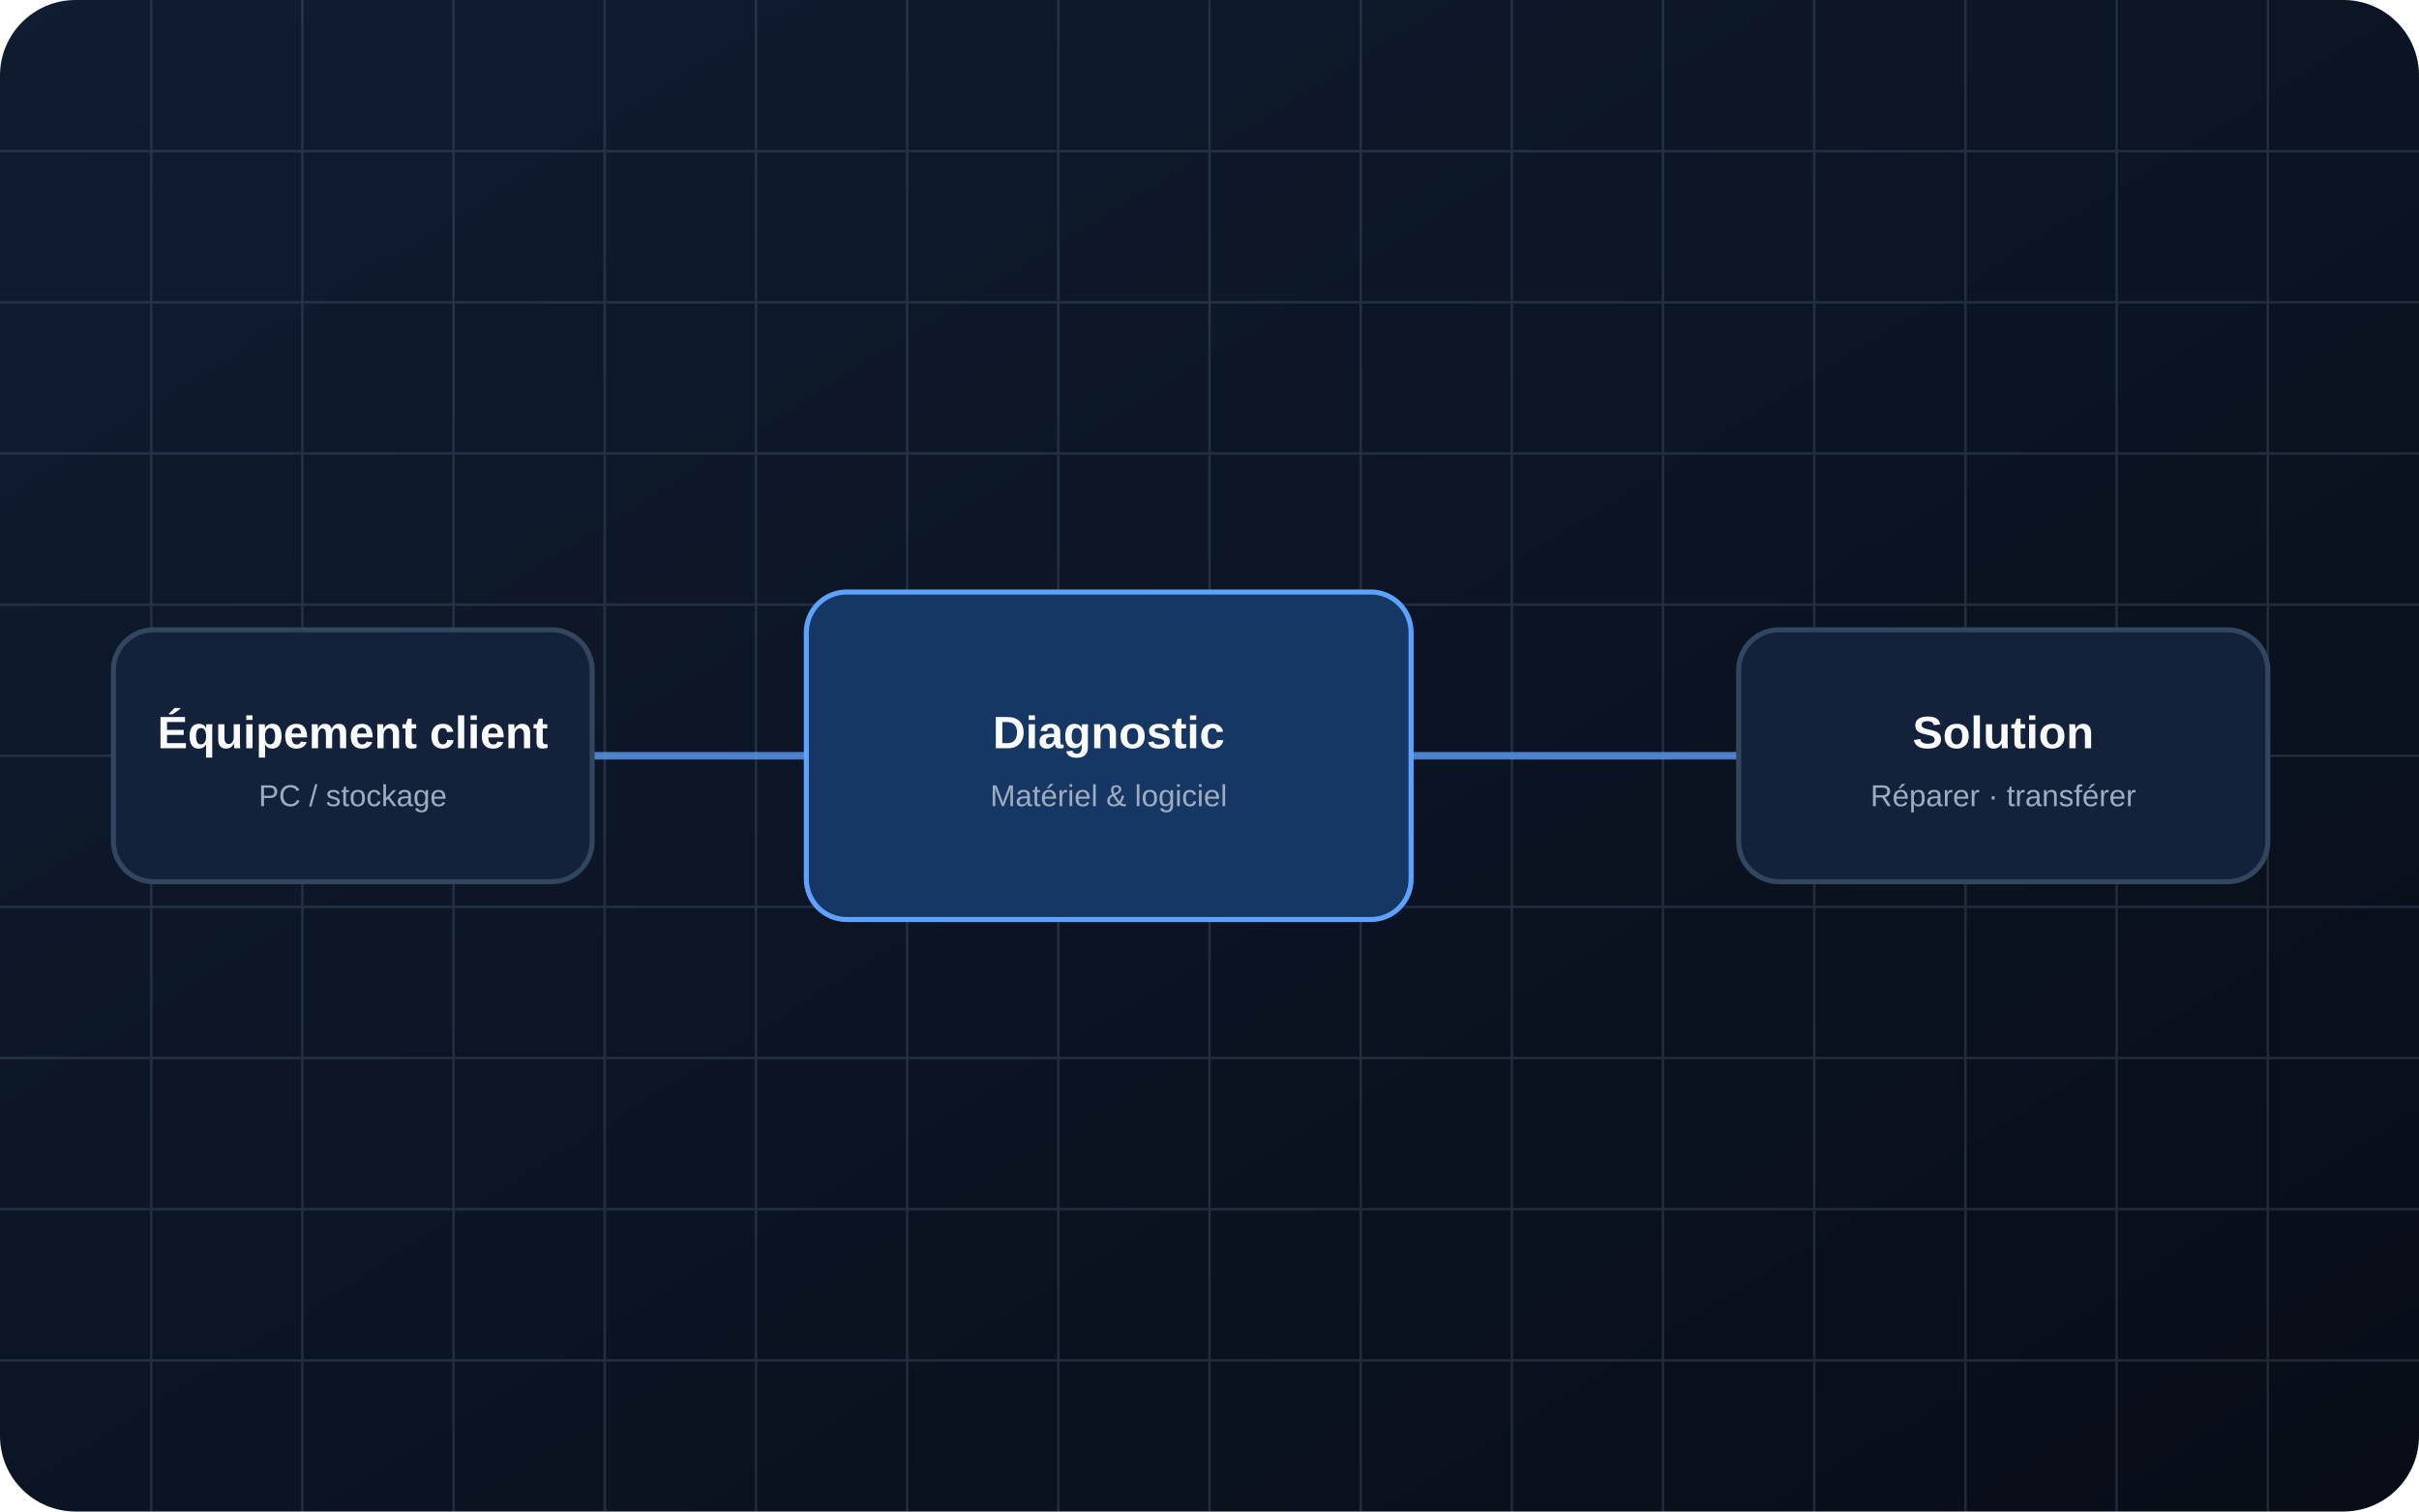
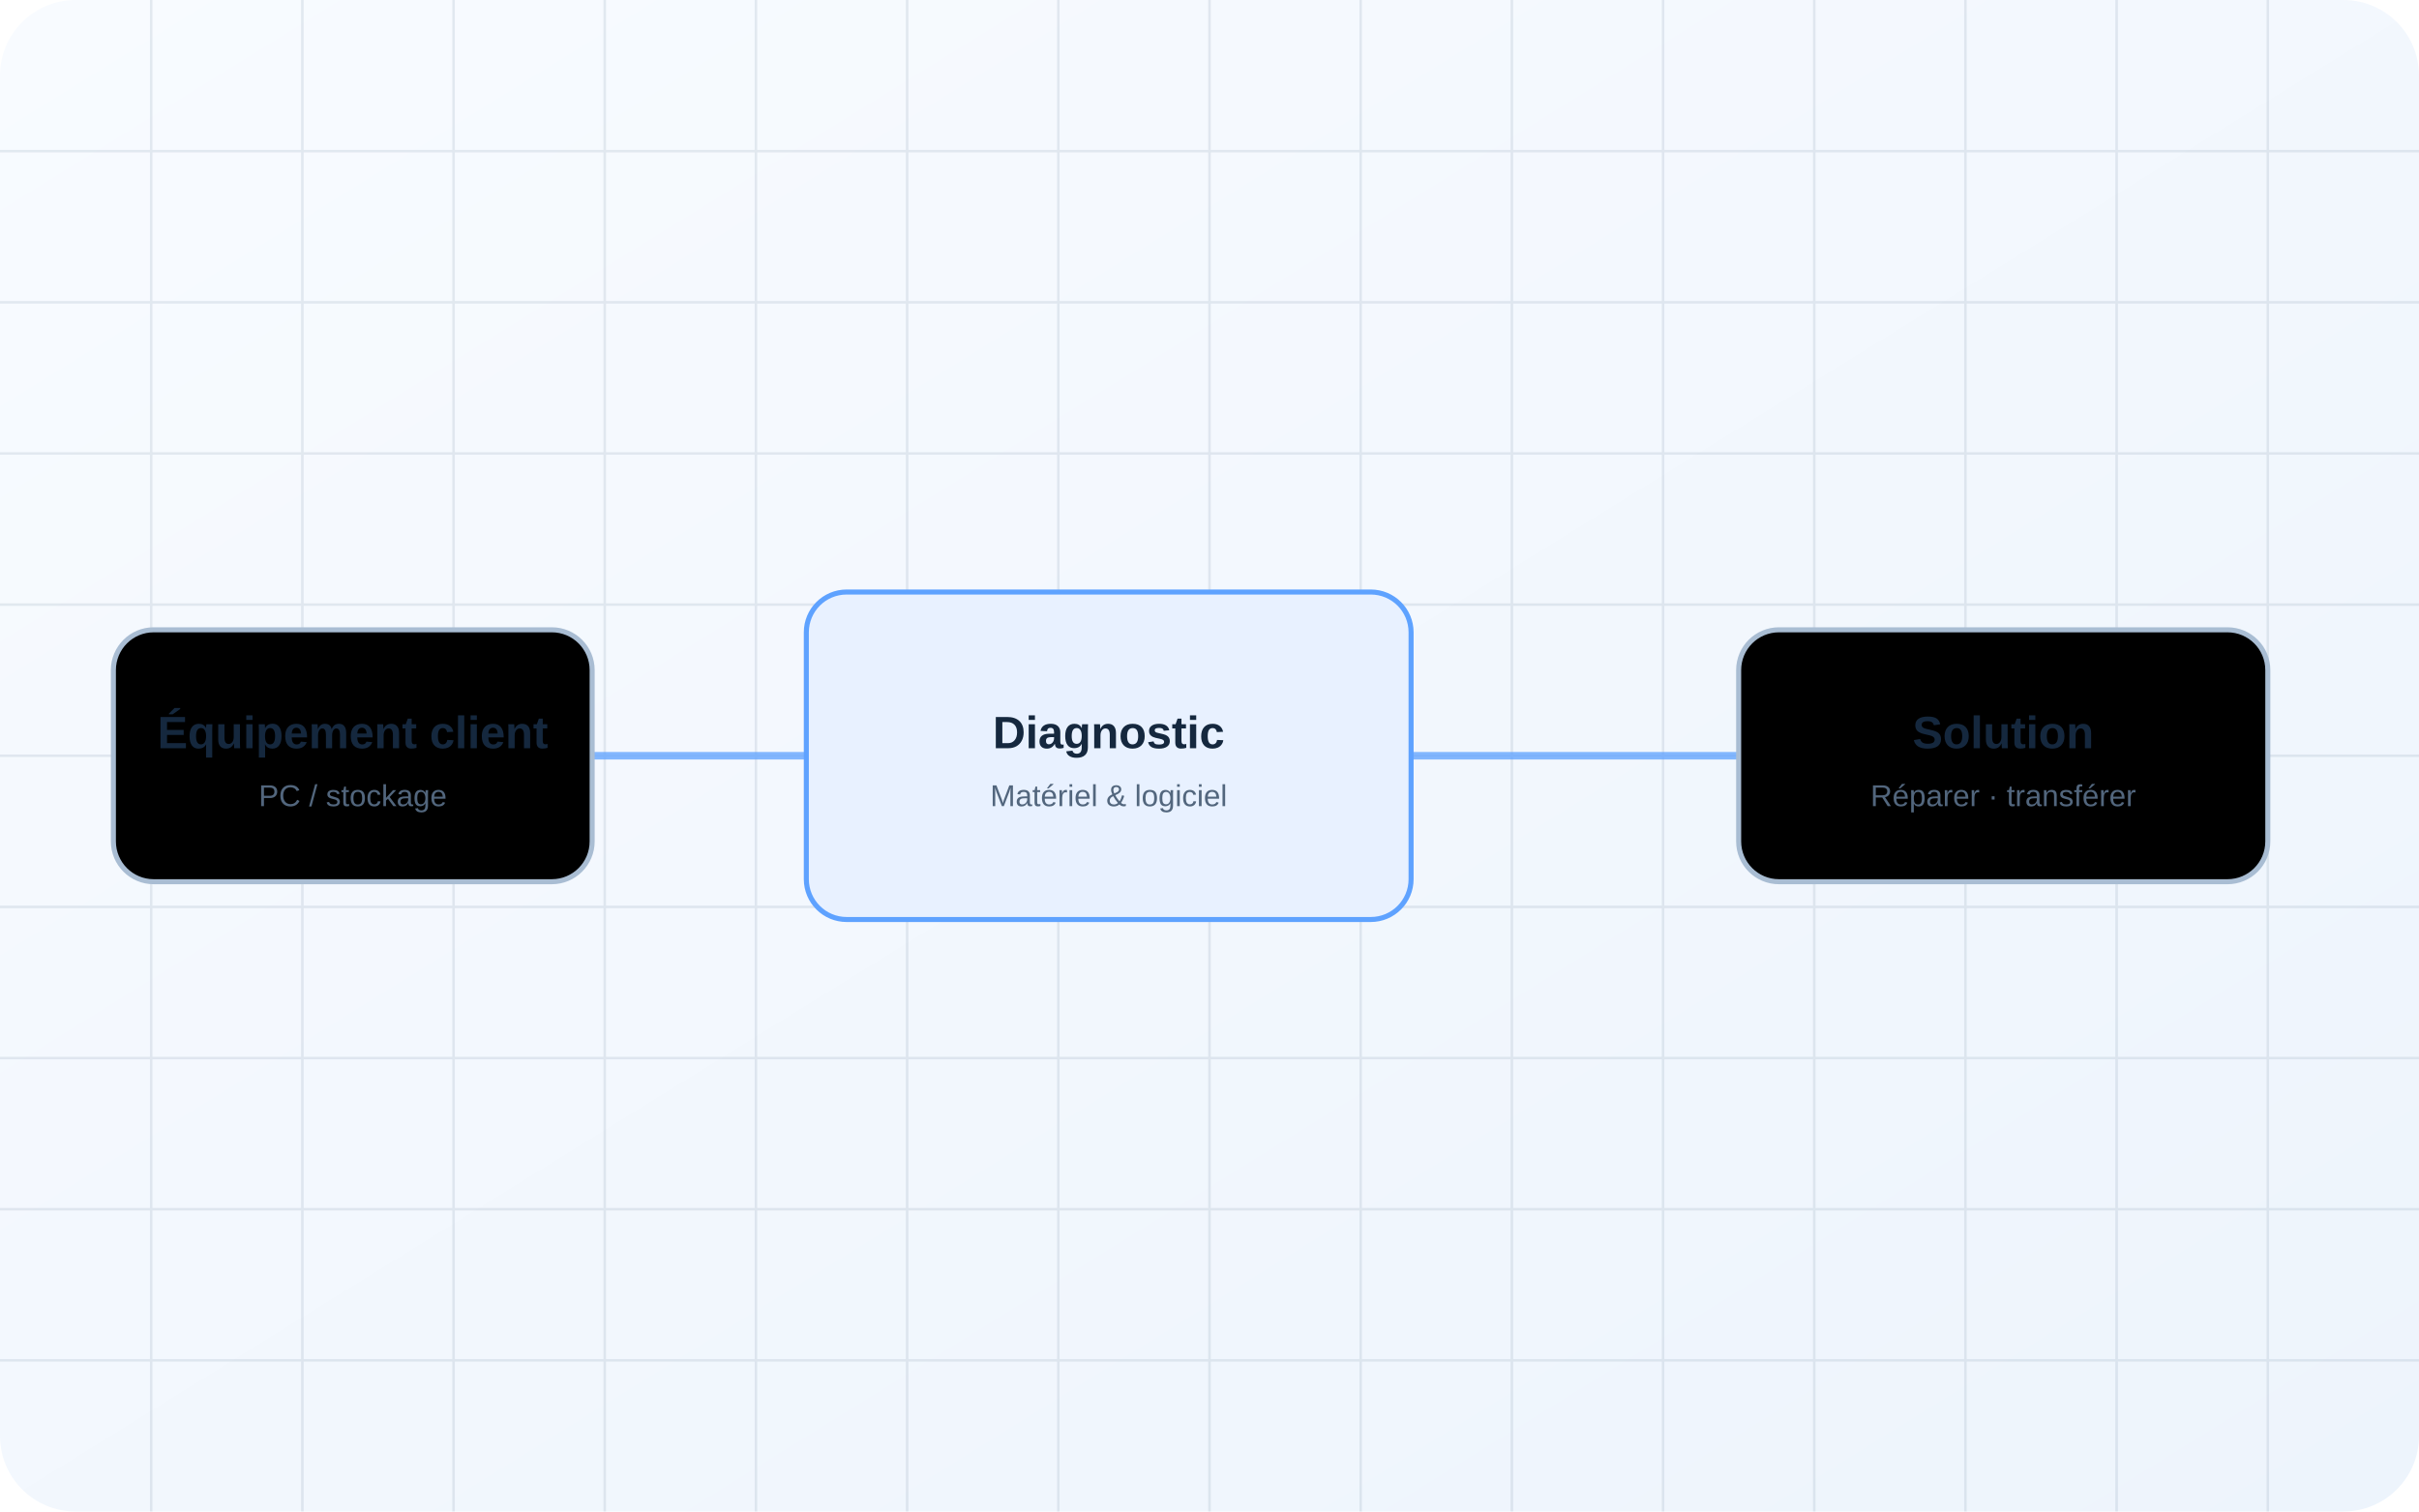
<svg xmlns="http://www.w3.org/2000/svg" viewBox="0 0 960 600" role="img" aria-labelledby="title desc">
  <defs>
    <linearGradient id="bg" x1="0" y1="0" x2="1" y2="1">
-       <stop stop-color="#0f1c31" />
-       <stop offset="1" stop-color="#080d17" />
+       <stop stop-color="#f8fbff" />
+       <stop offset="1" stop-color="#edf4fc" />
    </linearGradient>
    <linearGradient id="accent" x1="0" y1="0" x2="1" y2="1">
      <stop stop-color="#5ea2ff" />
      <stop offset="1" stop-color="#83e6dc" />
    </linearGradient>
    <filter id="glow">
      <feGaussianBlur stdDeviation="5" result="b" />
      <feMerge>
        <feMergeNode in="b" />
        <feMergeNode in="SourceGraphic" />
      </feMerge>
    </filter>
  </defs>
  <rect width="100%" height="100%" rx="30" fill="url(#bg)" />
-   <g opacity=".18" stroke="#8ba0be" stroke-width="1">
+   <g opacity=".18" stroke="#7e94ad" stroke-width="1">
    <path d="M0 60H960" />
    <path d="M0 120H960" />
    <path d="M0 180H960" />
    <path d="M0 240H960" />
    <path d="M0 300H960" />
    <path d="M0 360H960" />
    <path d="M0 420H960" />
    <path d="M0 480H960" />
    <path d="M0 540H960" />
    <path d="M60 0V600" />
    <path d="M120 0V600" />
    <path d="M180 0V600" />
    <path d="M240 0V600" />
    <path d="M300 0V600" />
    <path d="M360 0V600" />
    <path d="M420 0V600" />
    <path d="M480 0V600" />
    <path d="M540 0V600" />
    <path d="M600 0V600" />
    <path d="M660 0V600" />
    <path d="M720 0V600" />
    <path d="M780 0V600" />
    <path d="M840 0V600" />
    <path d="M900 0V600" />
  </g>
  <path d="M175 300 L360 300" stroke="#5ea2ff" stroke-width="3" stroke-linecap="round" opacity=".75" />
  <path d="M520 300 L730 300" stroke="#5ea2ff" stroke-width="3" stroke-linecap="round" opacity=".75" />
-   <rect x="45" y="250" width="190" height="100" rx="16" fill="#13223a" stroke="#334660" stroke-width="2" />
-   <text x="140.0" y="297.0" text-anchor="middle" fill="#f8fafc" font-size="18" font-family="Arial" font-weight="700">Équipement client</text>
-   <text x="140.0" y="320.0" text-anchor="middle" fill="#9eacc0" font-size="12" font-family="Arial">PC / stockage</text>
-   <rect x="320" y="235" width="240" height="130" rx="16" fill="#163764" stroke="#5ea2ff" stroke-width="2" />
-   <text x="440.0" y="297.0" text-anchor="middle" fill="#f8fafc" font-size="18" font-family="Arial" font-weight="700">Diagnostic</text>
-   <text x="440.0" y="320.0" text-anchor="middle" fill="#9eacc0" font-size="12" font-family="Arial">Matériel &amp; logiciel</text>
-   <rect x="690" y="250" width="210" height="100" rx="16" fill="#13223a" stroke="#334660" stroke-width="2" />
-   <text x="795.0" y="297.0" text-anchor="middle" fill="#f8fafc" font-size="18" font-family="Arial" font-weight="700">Solution</text>
-   <text x="795.0" y="320.0" text-anchor="middle" fill="#9eacc0" font-size="12" font-family="Arial">Réparer · transférer</text>
+   <rect x="45" y="250" width="190" height="100" rx="16" fill="#15283efff" stroke="#a9bdd3" stroke-width="2" />
+   <text x="140.0" y="297.0" text-anchor="middle" fill="#15283e" font-size="18" font-family="Arial" font-weight="700">Équipement client</text>
+   <text x="140.0" y="320.0" text-anchor="middle" fill="#52667d" font-size="12" font-family="Arial">PC / stockage</text>
+   <rect x="320" y="235" width="240" height="130" rx="16" fill="#e8f1ff" stroke="#5ea2ff" stroke-width="2" />
+   <text x="440.0" y="297.0" text-anchor="middle" fill="#15283e" font-size="18" font-family="Arial" font-weight="700">Diagnostic</text>
+   <text x="440.0" y="320.0" text-anchor="middle" fill="#52667d" font-size="12" font-family="Arial">Matériel &amp; logiciel</text>
+   <rect x="690" y="250" width="210" height="100" rx="16" fill="#15283efff" stroke="#a9bdd3" stroke-width="2" />
+   <text x="795.0" y="297.0" text-anchor="middle" fill="#15283e" font-size="18" font-family="Arial" font-weight="700">Solution</text>
+   <text x="795.0" y="320.0" text-anchor="middle" fill="#52667d" font-size="12" font-family="Arial">Réparer · transférer</text>
</svg>
